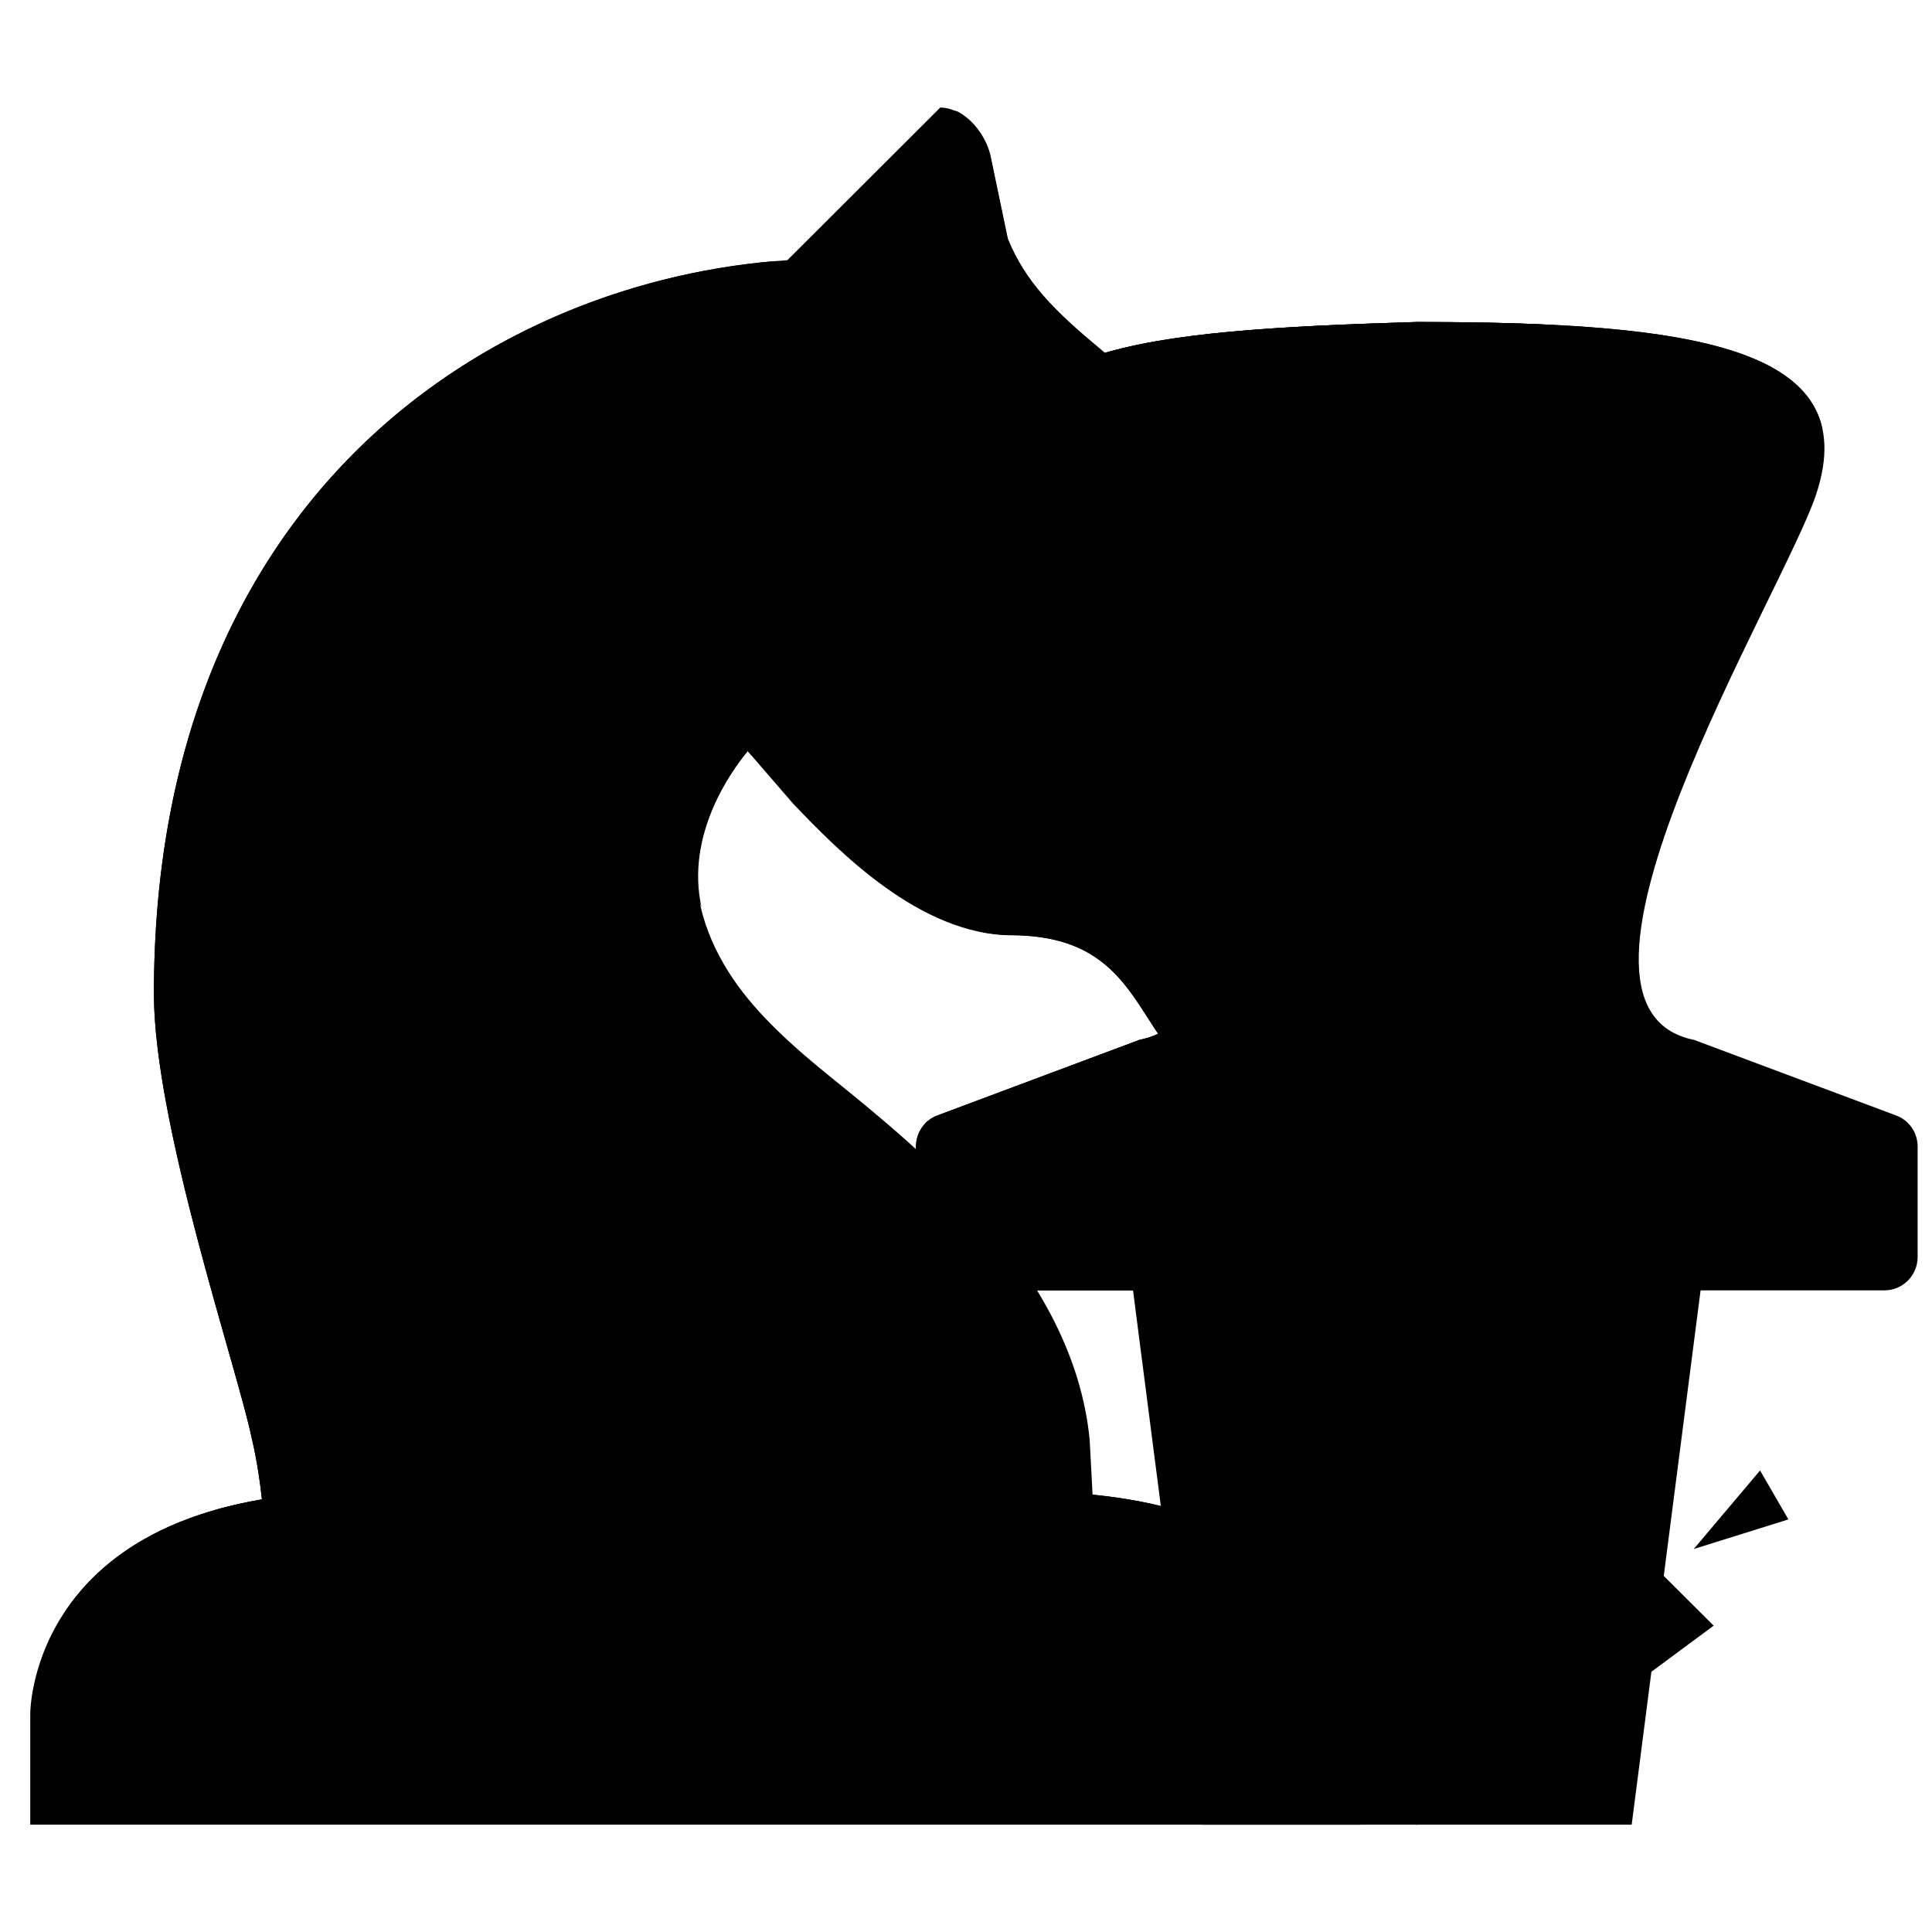
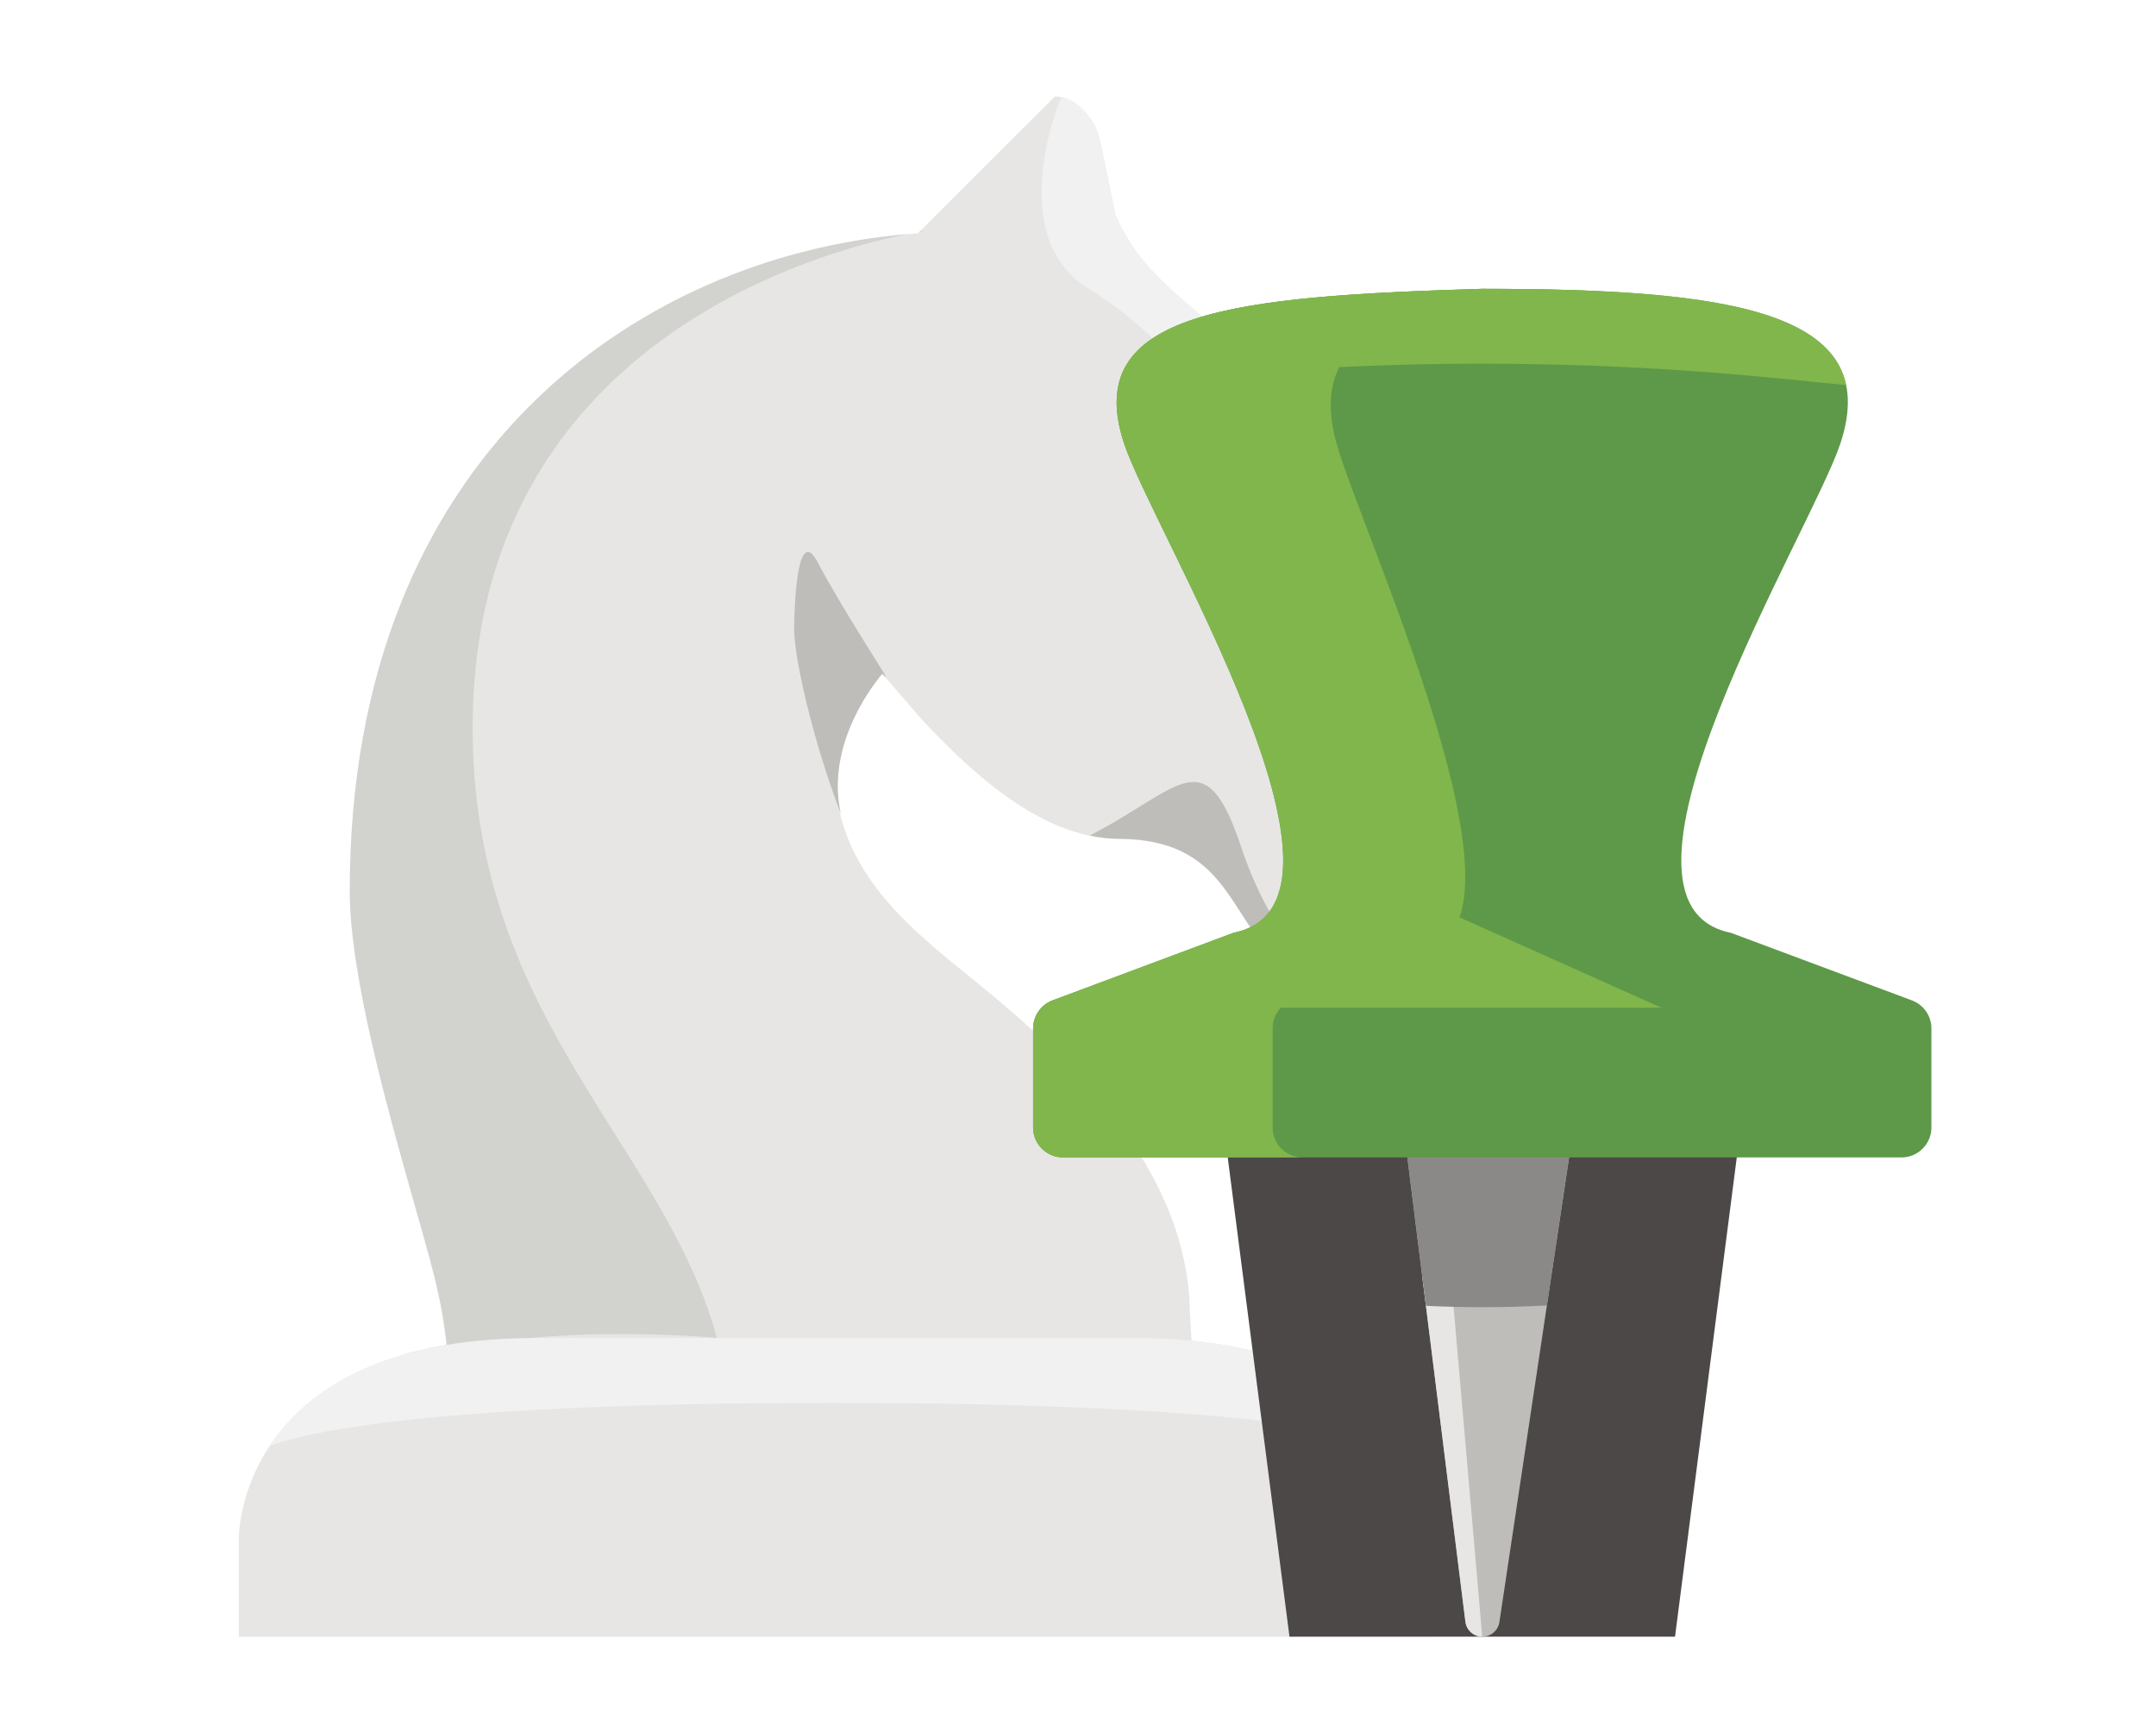
- <svg xmlns="http://www.w3.org/2000/svg" viewBox="0 0 90 90">
-   <path d="M47.13,43.57C42.86,43.55,39.07,39.66,36.94,37.43L34.83,34.99C34.01,35.98,31.74,39.13,32.74,42.64C33.05,43.72,33.53,44.68,34.15,45.6C35.28,47.26,36.89,48.72,38.79,50.25C42.86,53.55,49.99,59.25,50.76,67.06L51.04,72.32C51.04,72.32,12.37,76.22,12.37,72.88C12.37,69.54,11.74,67.06,11.74,67.06C11.05,63.71,7.17,52.41,7.17,46.28C7.17,23.2,22.75,13.06,36.68,12.12L43.8,5.01C44.81,5.01,45.85,6.08,46.13,7.26L46.94,11.14C47.76,13.15,49.12,14.51,51.22,16.25C53.32,17.99,53.86,19.63,54.33,20.82C55.99,25.05,56.12,27.29,59,31.48L65.45,40.55C67.11,42.6,66.89,45.41,65.11,46.91C62.75,48.91,55.98,50.58,55.39,50L55.41,49.99C52.8,47.47,52.67,43.6,47.13,43.57Z" fill="currentColor" />
-   <path d="M47.94,69.49C63.45,69.49,63.38,79.83,63.38,79.83L63.38,85L1.41,85L1.41,79.83C1.41,79.83,1.34,69.49,16.85,69.49Z" fill="currentColor" />
-   <path d="M12.2,69.85C12.02,68.15,11.74,67.06,11.74,67.06C11.55,66.12,11.11,64.57,10.57,62.68C9.19,57.81,7.17,50.7,7.17,46.28C7.17,23.52,22.32,13.34,36.1,12.16C31.8,13.01,13.55,17.76,13.55,37.78C13.55,47.16,17.36,53.21,20.92,58.86C23.1,62.33,25.19,65.64,26.24,69.48C26.24,69.48,15.21,68.48,10.24,71C10.24,71,10.16,70.77,10.02,70.34C10.7,70.15,11.42,69.98,12.2,69.85Z" fill="currentColor" />
-   <path d="M37,12.01C36.93,12.01,36.86,12.01,36.8,12L36.75,12.05C36.91,12.02,37,12.01,37,12.01Z" fill="currentColor" />
-   <path d="M59.01,31.46C56.13,27.27,56,25.03,54.34,20.8C53.88,19.61,53.34,17.97,51.23,16.23C49.13,14.49,47.77,13.13,46.95,11.12L46.14,7.24C45.93,6.36,45.3,5.54,44.58,5.18C44.42,5.15,44.27,5.11,44.1,5.11C44.1,5.11,41.1,12.23,45.53,14.98C54.04,20.27,52.49,26.75,54.96,30.04C56.18,31.67,64.8,42.31,66.47,44.37C66.69,43.09,66.42,41.69,65.47,40.52L65.46,40.53Z" fill="currentColor" />
-   <path d="M47.13,43.56C52.67,43.59,52.8,47.46,55.41,49.98C55.55,50.11,56.03,50.12,56.69,50.04C56.15,49.12,54.62,47.44,53.47,43.97C51.59,38.33,50.32,40.98,45.6,43.4L45.6,43.39C46.1,43.5,46.61,43.56,47.13,43.56Z" fill="currentColor" />
-   <path d="M30.25,32.57C30.23,34.11,31.21,38.41,32.68,42.27C31.93,38.91,34.04,35.94,34.83,34.99L35.01,35.19C34.98,35.09,34.96,35.02,34.96,35.02C34.96,35.02,32.48,31.13,31.48,29.21C30.48,27.29,30.28,30.89,30.25,32.57Z" fill="currentColor" />
-   <path d="M47.94,69.49L16.84,69.49C8.66,69.49,4.84,72.36,3.03,75.08C5.03,74.35,11.63,72.86,32.18,72.86C55.61,72.86,60.9,74.8,61.92,75.33C60.18,72.54,56.37,69.49,47.94,69.49Z" fill="currentColor" />
-   <path d="M52.78,55.44L79.22,55.44L79.22,60.11L76.01,85L55.99,85L52.78,60.11Z" fill="currentColor" />
-   <path d="M71.44,53.89L66.89,84.24C66.83,84.68,66.45,85,66.01,85C65.56,85,65.18,84.67,65.12,84.22L61.33,53.89Z" fill="currentColor" />
-   <path d="M52.53,74.89L62.39,83.55L50.44,79.29Z" fill="currentColor" />
-   <path d="M58.1,69.44L61.16,76.01L55.14,72.4Z" fill="currentColor" />
-   <path d="M76.89,69.44L72.98,71.91L75.02,67.58Z" fill="currentColor" />
-   <path d="M83.31,70.78L78.9,72.16L81.99,68.5Z" fill="currentColor" />
-   <path d="M79.83,75.73L69.37,83.47L76.87,72.78Z" fill="currentColor" />
-   <path d="M64.44,67.11L66,85C65.56,85,65.18,84.67,65.13,84.23L62.89,66.33Z" fill="currentColor" />
-   <path d="M71.19,55.6L69.36,67.8C68.25,67.86,67.13,67.89,66,67.89C65.02,67.89,64.04,67.86,63.07,67.82L61.54,55.56C62.99,55.48,64.48,55.44,66,55.44C67.78,55.44,69.52,55.5,71.19,55.6Z" fill="currentColor" />
-   <path d="M44.22,60.11L87.78,60.11C88.64,60.11,89.33,59.41,89.33,58.56L89.33,53.41C89.33,52.76,88.93,52.18,88.32,51.96L78.91,48.44C71.21,46.89,83.11,27.57,84.61,23.01C86.87,16.14,78.83,15,66,15C53.17,15.39,45.13,16.14,47.39,23.01C48.89,27.57,60.79,46.89,53.09,48.44L43.68,51.96C43.07,52.18,42.67,52.76,42.67,53.41L42.67,58.56C42.67,59.41,43.36,60.11,44.22,60.11Z" fill="currentColor" />
-   <path d="M84.9,20L81.48,19.66C71.18,18.63,60.81,18.63,50.52,19.66L47.1,20C48.01,15.89,55.35,15.32,66,15C76.67,15,84.03,15.79,84.9,20Z" fill="currentColor" />
-   <path d="M43.1,52.33C43.26,52.17,43.46,52.04,43.68,51.96L53.09,48.44C54.46,48.17,55.21,47.33,55.5,46.11L61.4,46.11L75.3,52.33Z" fill="currentColor" />
-   <path d="M71.98,15.12C62.72,15.57,56.7,16.74,58.43,23.01C59.69,27.57,69.05,47.67,63.22,49.22L56.11,51.95C55.51,52.18,55.11,52.76,55.11,53.4L55.11,58.56C55.11,59.41,55.81,60.11,56.67,60.11L44.22,60.11C43.36,60.11,42.67,59.41,42.67,58.56L42.67,53.41C42.67,52.76,43.07,52.18,43.68,51.96L53.09,48.44C60.79,46.89,48.89,27.57,47.39,23.01C45.13,16.14,53.17,15.39,66,15C68.14,15,70.14,15.03,71.98,15.12Z" fill="currentColor" />
+ <svg xmlns="http://www.w3.org/2000/svg" width="112" height="90" viewBox="0 0 112 90" fill="none">
+   <path d="M66.41 49.99C63.8 47.47 63.67 43.6 58.13 43.57C53.86 43.55 50.07 39.66 47.94 37.43L45.83 34.99C45.01 35.98 42.74 39.13 43.74 42.64C44.05 43.72 44.53 44.68 45.15 45.6C46.28 47.26 47.89 48.72 49.79 50.25C53.86 53.55 60.99 59.25 61.76 67.06L62.04 72.32C62.04 72.32 23.37 76.22 23.37 72.88C23.37 69.54 22.74 67.06 22.74 67.06C22.05 63.71 18.17 52.41 18.17 46.28C18.17 23.2 33.75 13.06 47.68 12.12L54.8 5.01C55.81 5.01 56.85 6.08 57.13 7.26L57.94 11.14C58.76 13.15 60.12 14.51 62.22 16.25C64.32 17.99 64.86 19.63 65.33 20.82C66.99 25.05 67.12 27.29 70 31.48L76.45 40.55C78.11 42.6 77.89 45.41 76.11 46.91C73.75 48.91 66.98 50.58 66.39 50L66.41 49.99Z" fill="#E7E6E5" />
+   <path d="M27.85 69.49H58.94C74.45 69.49 74.38 79.83 74.38 79.83V85H12.41V79.83C12.41 79.83 12.34 69.49 27.85 69.49Z" fill="#E7E6E5" />
+   <g opacity="0.5">
+     <path d="M21.024 70.338C21.696 70.146 22.421 69.981 23.203 69.85C23.016 68.146 22.74 67.06 22.74 67.06C22.547 66.125 22.106 64.571 21.571 62.683C20.186 57.806 18.17 50.699 18.17 46.28C18.17 23.52 33.321 13.343 47.1 12.164C42.799 13.007 24.552 17.765 24.552 37.783C24.552 47.155 28.364 53.209 31.92 58.858C34.104 62.326 36.192 65.642 37.241 69.479C37.241 69.479 26.207 68.479 21.241 71C21.241 71 21.162 70.765 21.024 70.338Z" fill="#BEBDB9" />
+     <path d="M47.754 12.046C47.914 12.02 48 12.009 48 12.009C47.931 12.007 47.863 12.006 47.795 12.005L47.754 12.046Z" fill="#BEBDB9" />
+   </g>
+   <path d="M76.46 40.53L70.01 31.46C67.13 27.27 67 25.03 65.34 20.8C64.88 19.61 64.341 17.97 62.23 16.23C60.13 14.49 58.77 13.13 57.95 11.12L57.141 7.24C56.931 6.36 56.3 5.54 55.581 5.18C55.42 5.15 55.27 5.11 55.1 5.11C55.1 5.11 52.1 12.23 56.531 14.98C65.04 20.27 63.49 26.75 65.96 30.04C67.18 31.67 75.8 42.31 77.471 44.37C77.691 43.09 77.421 41.69 76.471 40.52L76.46 40.53Z" fill="#F1F1F1" />
+   <path d="M56.599 43.39C57.099 43.5 57.609 43.56 58.129 43.56C63.669 43.59 63.799 47.46 66.409 49.98C66.549 50.11 67.029 50.12 67.689 50.04C67.149 49.12 65.619 47.44 64.469 43.97C62.589 38.33 61.319 40.98 56.599 43.4V43.39Z" fill="#BEBDB9" />
+   <path d="M42.481 29.21C41.481 27.29 41.281 30.89 41.251 32.57C41.231 34.11 42.211 38.41 43.681 42.27C42.931 38.91 45.041 35.94 45.831 34.99L46.011 35.19C45.981 35.09 45.961 35.02 45.961 35.02C45.961 35.02 43.481 31.13 42.481 29.21Z" fill="#BEBDB9" />
+   <path d="M72.921 75.33C71.181 72.54 67.371 69.49 58.941 69.49H27.841C19.661 69.49 15.841 72.36 14.031 75.08C16.031 74.35 22.631 72.86 43.181 72.86C66.611 72.86 71.901 74.8 72.921 75.33Z" fill="#F1F1F1" />
+   <g style="mix-blend-mode:darken">
+     <path d="M63.778 60.111V55.444H90.222V60.111L87.014 85H66.986L63.778 60.111Z" fill="#4B4847" />
+   </g>
+   <path d="M72.333 53.889H82.444L77.892 84.24C77.826 84.677 77.451 85 77.01 85C76.56 85 76.18 84.665 76.124 84.219L72.333 53.889Z" fill="#BEBDB9" />
+   <g style="mix-blend-mode:lighten">
+     <path d="M61.445 79.287L63.535 74.889L73.387 83.547L61.445 79.287Z" fill="#4B4847" />
+   </g>
+   <g style="mix-blend-mode:lighten">
+     <path d="M66.141 72.4L69.096 69.445L72.16 76.014L66.141 72.4Z" fill="#4B4847" />
+   </g>
+   <g style="mix-blend-mode:lighten">
+     <path d="M86.019 67.575L87.889 69.444L83.983 71.911L86.019 67.575Z" fill="#4B4847" />
+   </g>
+   <g style="mix-blend-mode:lighten">
+     <path d="M92.988 68.495L94.309 70.784L89.898 72.156L92.988 68.495Z" fill="#4B4847" />
+   </g>
+   <g style="mix-blend-mode:lighten">
+     <path d="M87.874 72.779L90.829 75.735L80.371 83.465L87.874 72.779Z" fill="#4B4847" />
+   </g>
+   <path d="M73.889 66.333L75.444 67.111L77 85C76.556 85 76.181 84.669 76.126 84.228L73.889 66.333Z" fill="#E7E6E5" />
+   <path d="M77 55.444C78.783 55.444 80.519 55.499 82.188 55.6L80.358 67.799C79.252 67.857 78.13 67.889 77 67.889C76.017 67.889 75.04 67.863 74.074 67.819L72.542 55.559C73.985 55.484 75.475 55.444 77 55.444Z" fill="#8B8987" />
+   <path d="M53.667 58.556C53.667 59.415 54.363 60.111 55.222 60.111H98.778C99.637 60.111 100.333 59.415 100.333 58.556V53.413C100.333 52.764 99.93 52.183 99.322 51.956L89.911 48.444C82.211 46.889 94.115 27.573 95.614 23.006C97.87 16.135 89.833 15 77 15C64.167 15.389 56.13 16.135 58.386 23.006C59.885 27.573 71.789 46.889 64.089 48.444L54.678 51.956C54.07 52.183 53.667 52.764 53.667 53.413V58.556Z" fill="#5D9948" />
+   <path d="M77 15C87.672 15 95.026 15.785 95.903 20.001L92.475 19.659C82.182 18.63 71.812 18.63 61.519 19.659L58.101 20C59.006 15.892 66.352 15.323 77 15Z" fill="#81B64C" />
+   <path d="M86.302 52.334H54.102C54.26 52.17 54.456 52.039 54.678 51.956L64.089 48.444C65.458 48.167 66.206 47.329 66.504 46.111H72.399L86.302 52.334Z" fill="#81B64C" />
+   <path d="M77 15C79.136 15 81.14 15.032 82.985 15.116C73.717 15.569 67.695 16.737 69.426 23.006C70.688 27.573 80.048 47.667 74.224 49.223L67.11 51.95C66.508 52.181 66.111 52.759 66.111 53.403V58.556C66.111 59.415 66.808 60.111 67.667 60.111H55.222C54.363 60.111 53.667 59.415 53.667 58.556V53.413C53.667 52.764 54.07 52.183 54.678 51.956L64.088 48.444C71.788 46.889 59.885 27.573 58.385 23.006C56.13 16.136 64.167 15.389 77 15Z" fill="#81B64C" />
</svg>
